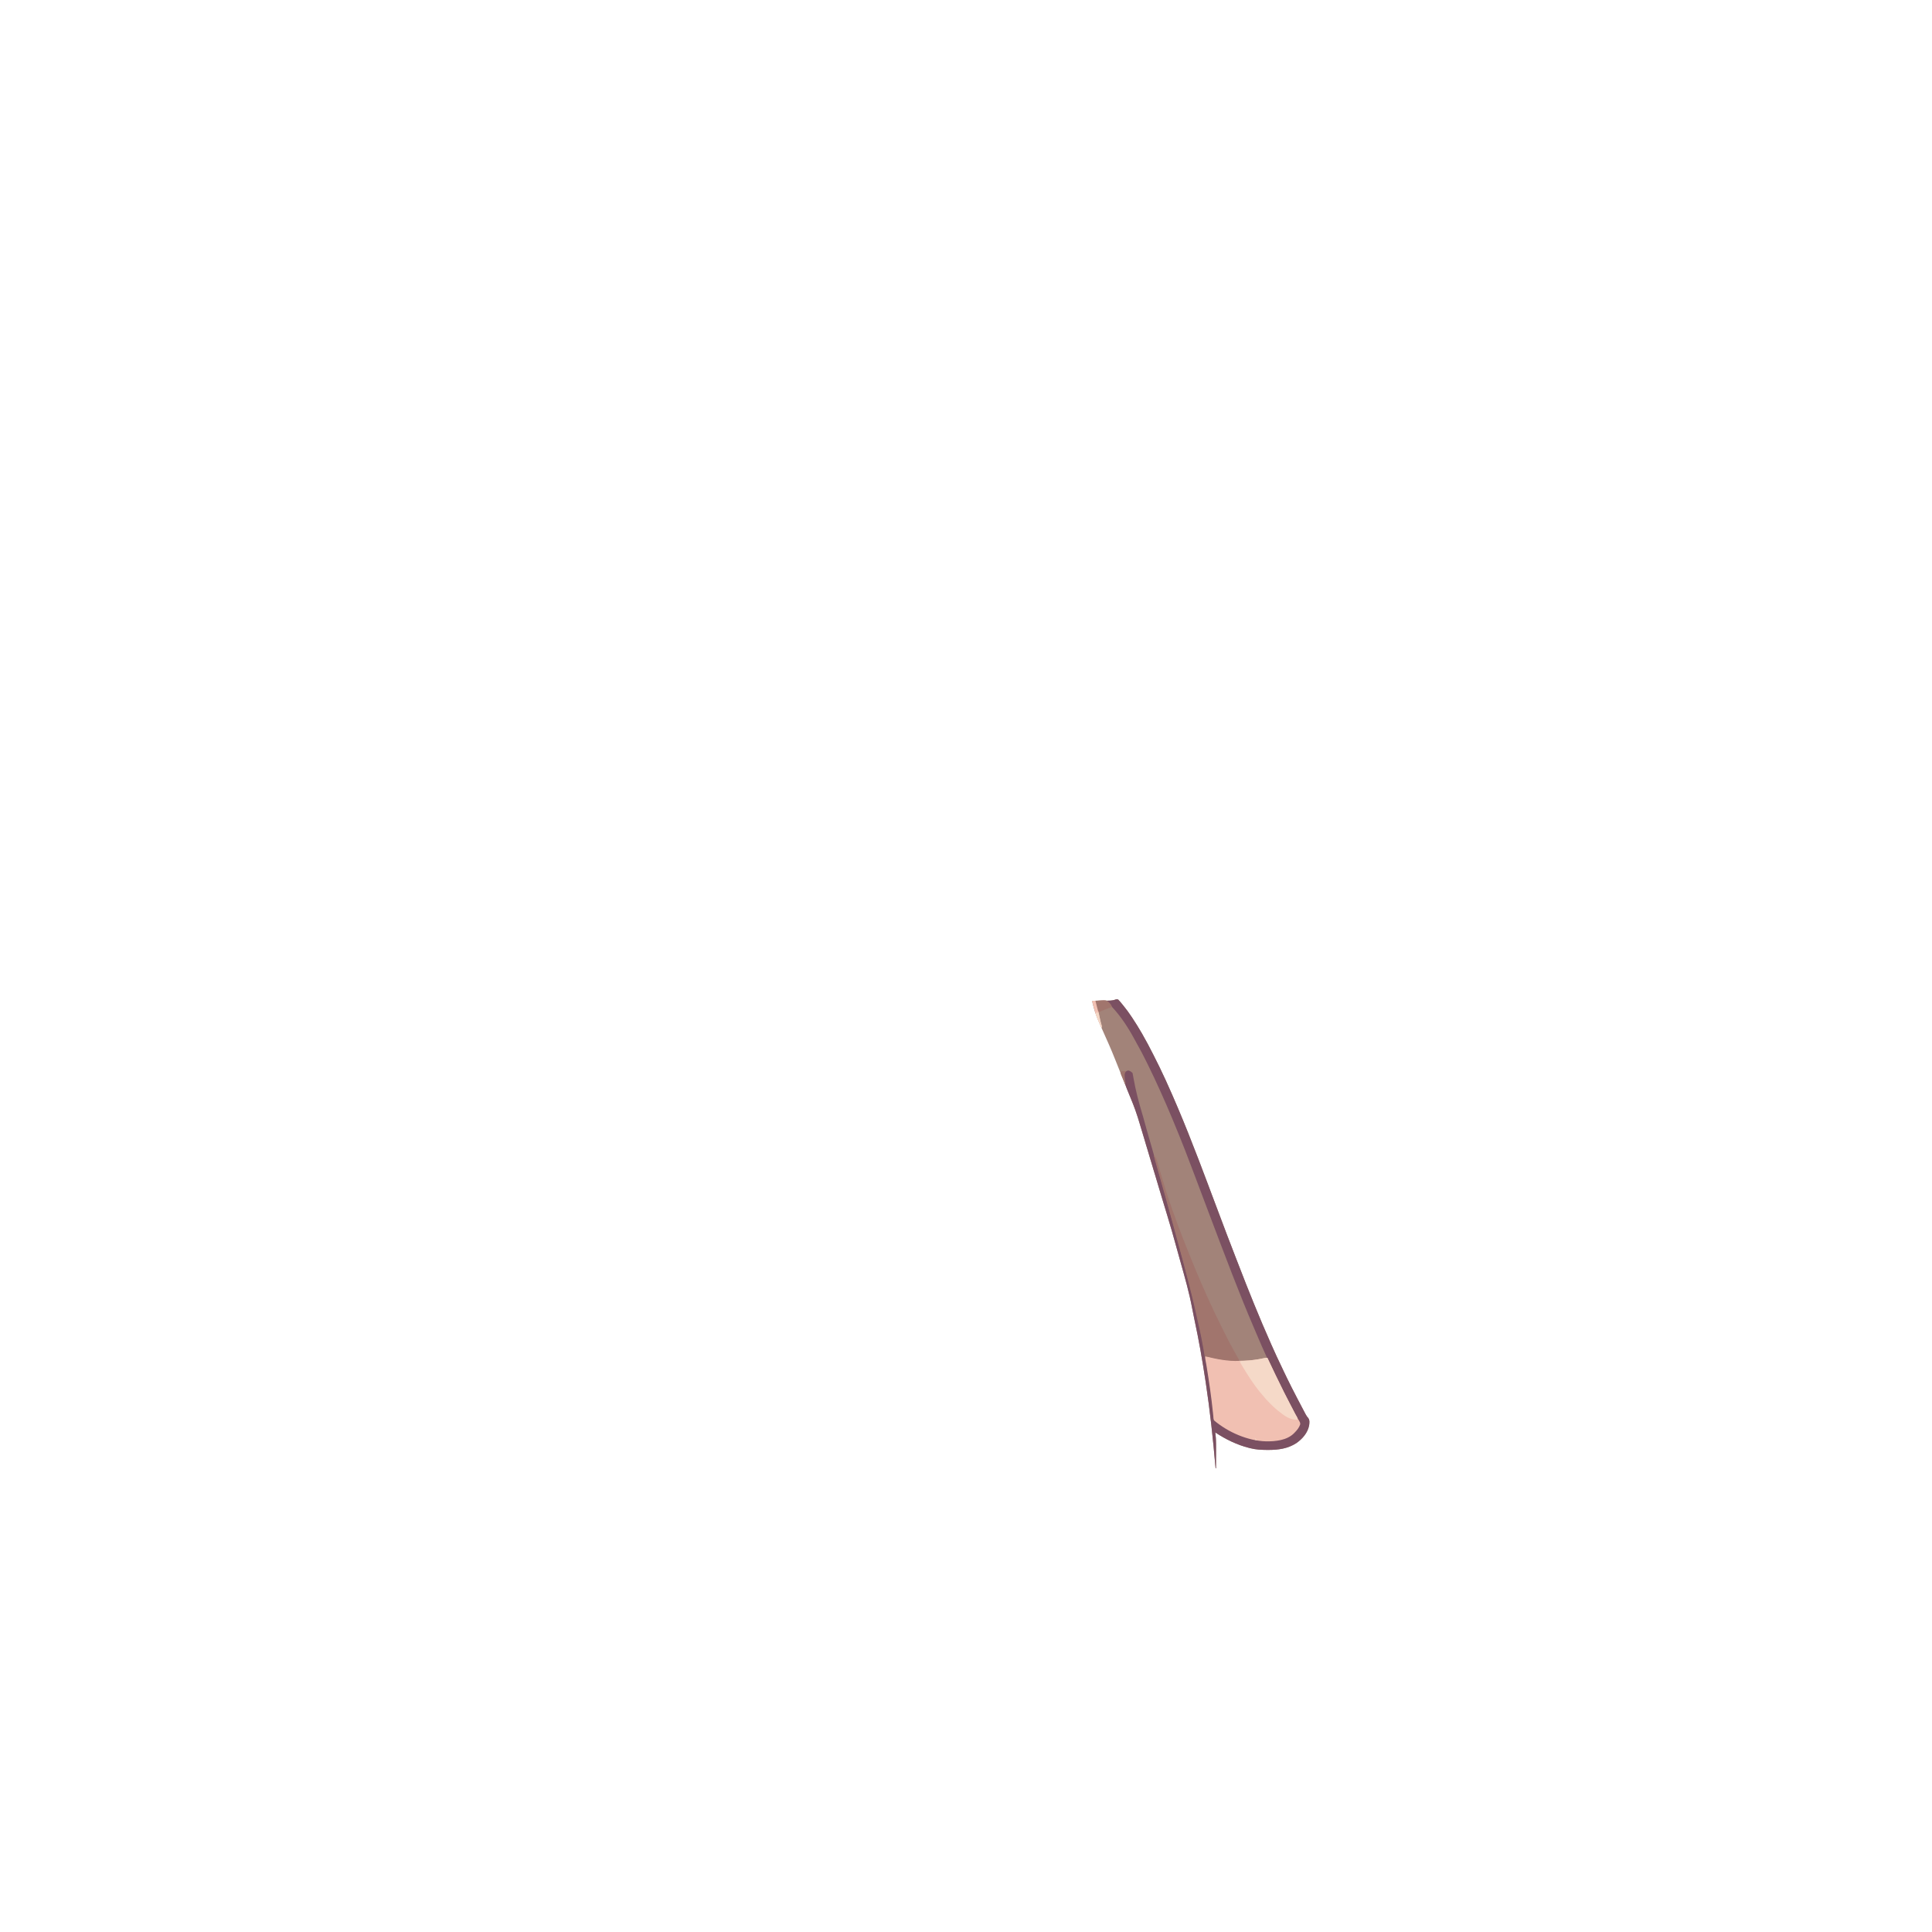
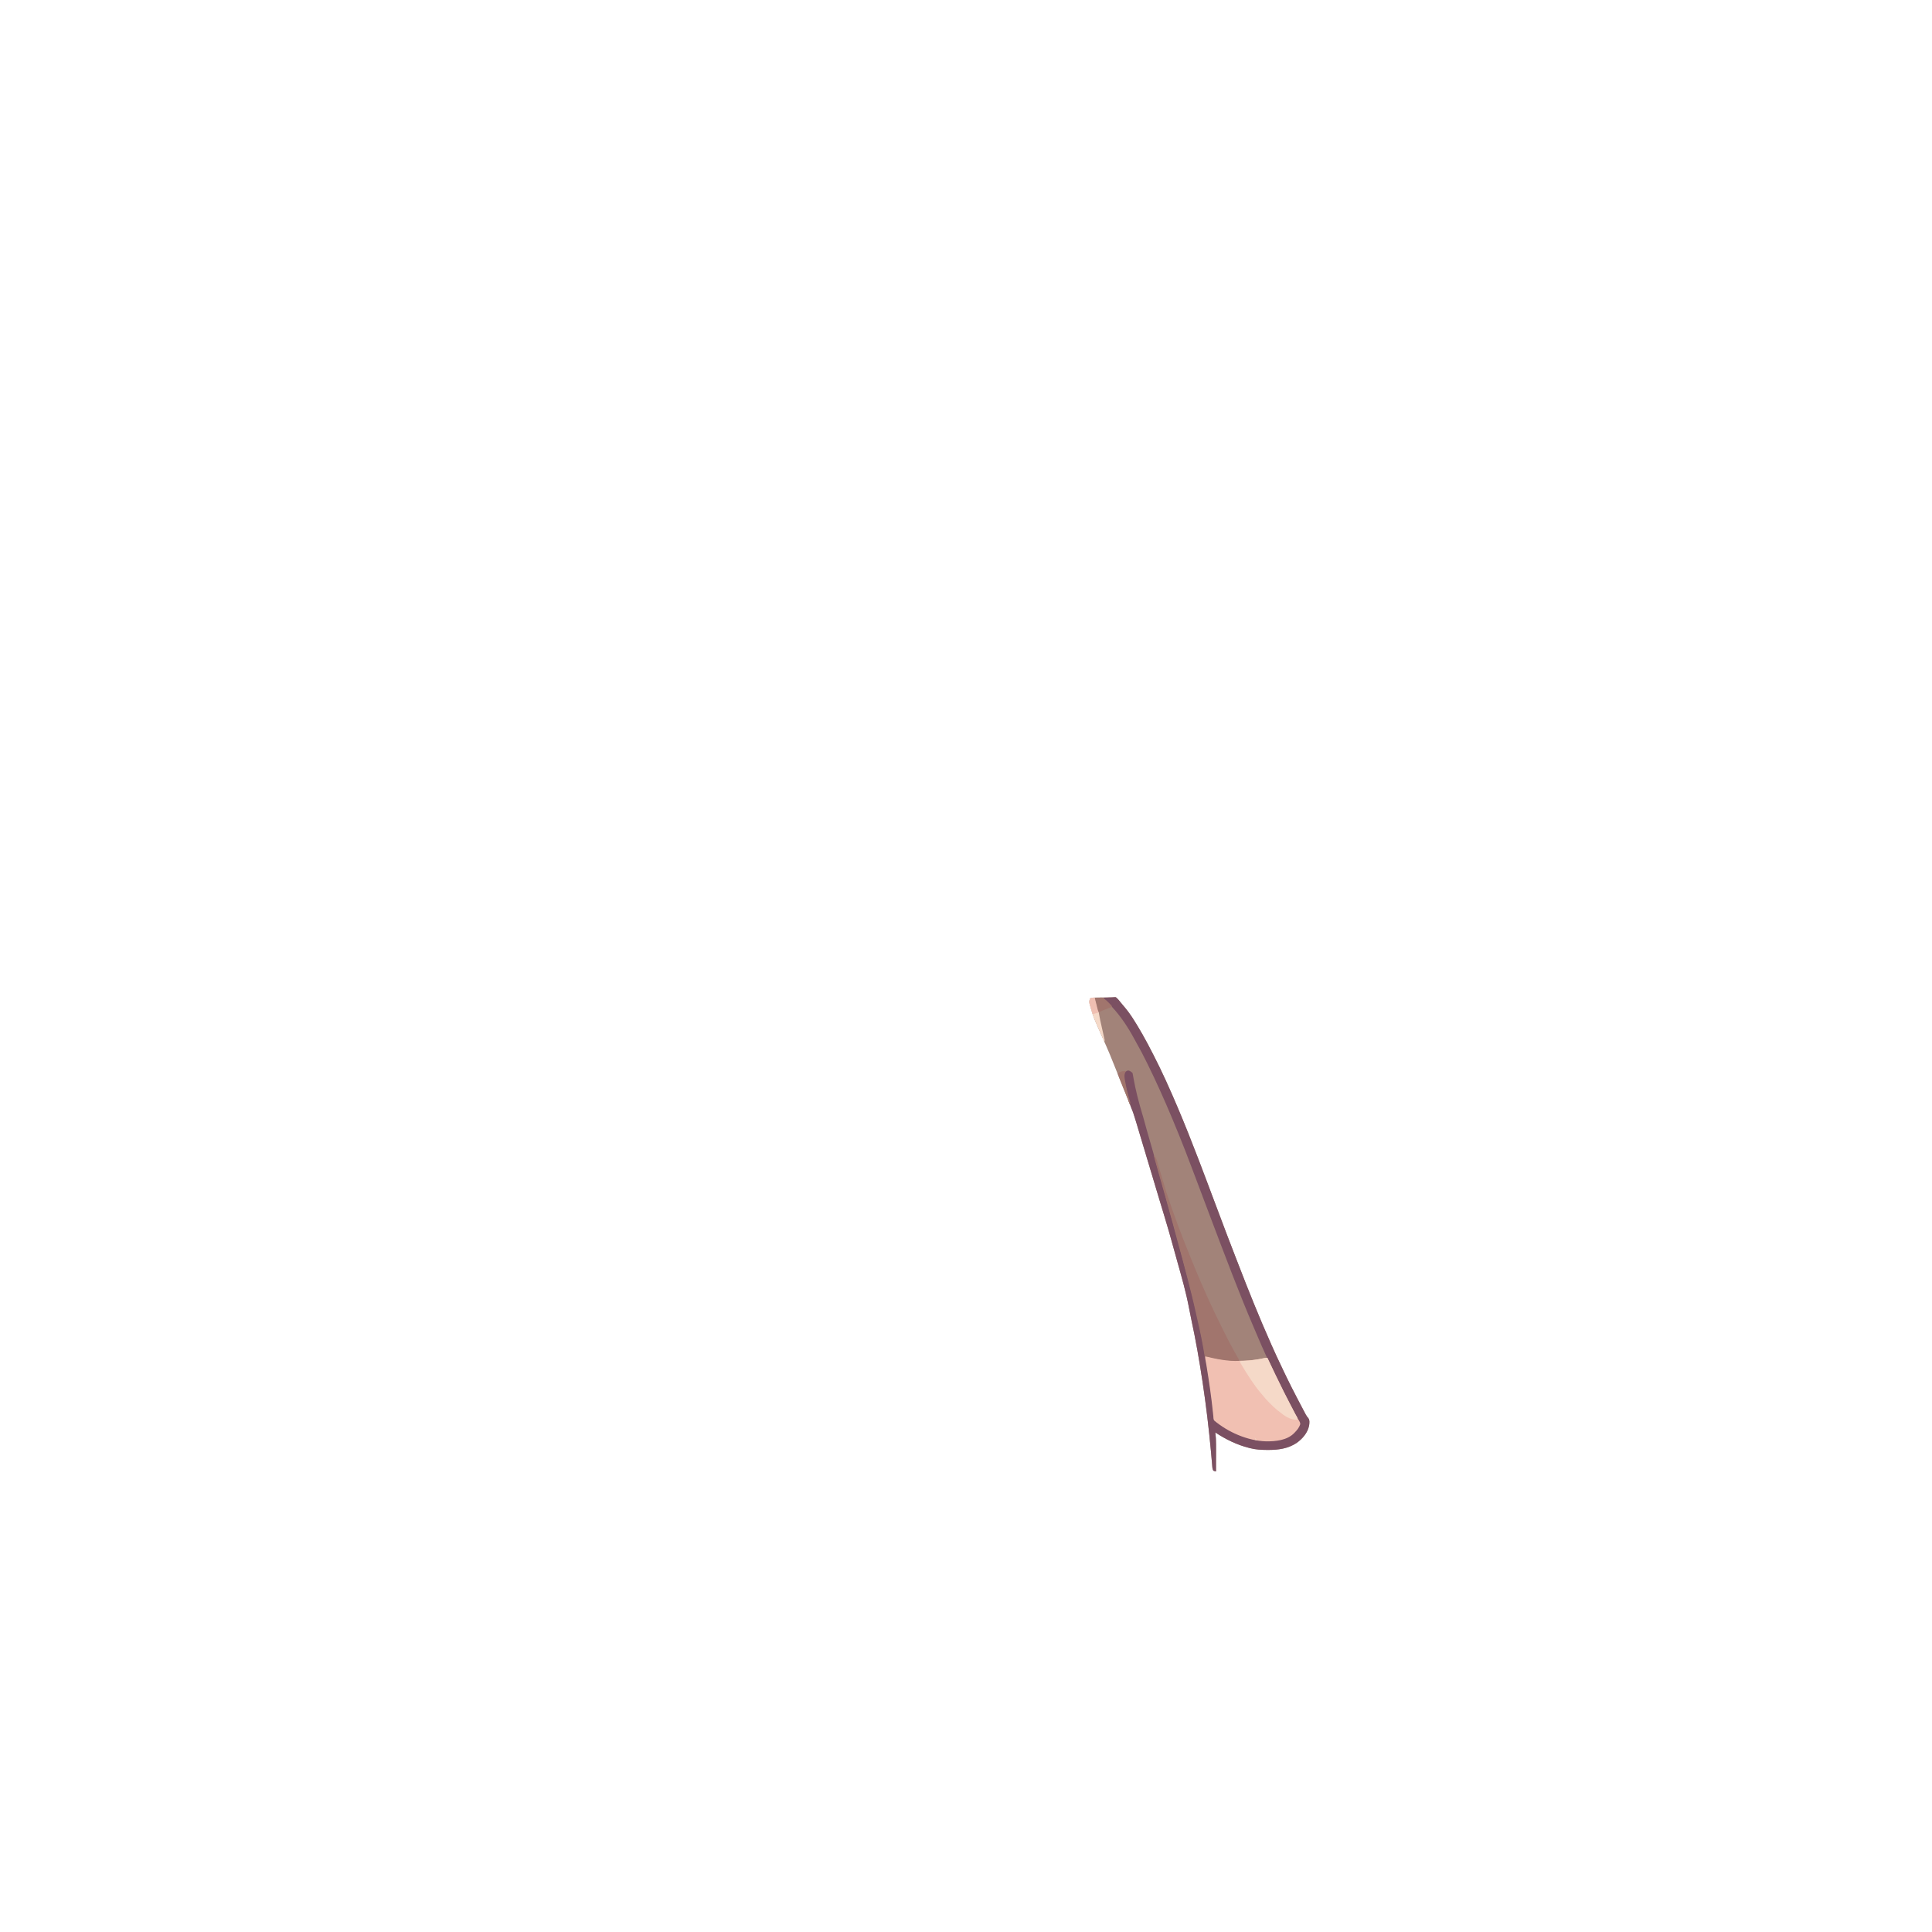
<svg xmlns="http://www.w3.org/2000/svg" version="1.1" viewBox="0 0 5000 5000" width="5000" height="5000">
-   <path d="M2894,2587c2,2,3.7,4,5.5,6.1c.2,.3,.2,.3,1.4,1.7c1.7,2,3.4,4.1,5.1,6.2c.4,.5,.8,1,1.3,1.6c7.7,9.4,14.8,19.1,21.5,29.3c.5,.7,1,1.4,1.4,2.1c8.7,13.1,17,26.4,24.8,40c.6,1,1.2,2,1.7,3c9.7,16.7,18.6,33.8,27.3,51c.4,.8,.8,1.5,1.2,2.3c10.7,21.1,21.2,42.2,30.9,63.7c1,2.2,1.9,4.3,2.9,6.4c39.7,87.1,74.1,176.5,108.2,267.2c2.1,5.5,3.8,10,5.4,14.5c45.6,121.2,45.6,121.2,65.2,171.7c2.2,5.7,4.4,11.4,6.6,17c26.7,69.3,54.4,138.3,84.6,206.2c.3,.8,.7,1.5,1,2.3c9.3,20.8,18.6,41.4,28.6,61.8c1.3,2.7,2.6,5.5,3.9,8.3c6,12.7,12.3,25.3,18.6,37.9c.4,.8,.8,1.6,1.2,2.5c5.7,11.5,11.6,22.8,17.6,34.2c1.5,2.7,2.9,5.5,4.4,8.3c4.6,8.9,9.3,17.9,14.1,26.8c.4,.7,.8,1.4,1.2,2.1c1.8,3.3,3.6,6.1,6.2,8.8c4.1,5.5,3,12.5,2.2,19c-3.7,19.2-17.4,34.9-33.1,45.8c-21.8,14.3-46.7,17.6-72.2,17.6c-1,0-2,0-3,0c-14.9-.1-29.1-.7-43.7-4.4c-1-.2-1.9-.5-2.9-.7c-31.3-7.8-61.3-22.4-88.1-40.3c.2,1,.3,2,.5,3c.5,4,.8,7.9,1.1,11.9c0,.7,0,1.5,.1,2.2c.4,7.9,.4,15.8,.4,23.7c0,1.5,0,3,0,4.5c0,4,0,7.9,0,11.9c0,4,0,8.1-.1,12.1c0,7.9,0,15.8,0,23.7c-.3,0-.7,0-1,0c0-.3,0-.3-.2-1.7c-6.4-73.9-14.3-147.5-25.4-220.8c-.1-.4-.1-.4-.4-2.6c-8.1-53.7-17.4-107.1-28.9-160.2c-2.1-10.1-4.2-20.2-6.1-30.4c-7.5-39.5-18.5-78.1-29.4-116.8c-3.2-11.6-6.5-23.3-9.7-34.9c-8.1-29.8-16.6-59.4-25.6-88.9c-4.3-13.8-8.4-27.6-12.5-41.3c-1.4-4.6-2.7-9.1-4.1-13.7c-1.8-5.9-3.5-11.7-5.3-17.6c-3-10.1-6-20.1-9-30.2c-1.5-4.9-3-9.8-4.5-14.8c-.6-2.1-1.2-4.1-1.8-6.2c-3.3-10.8-3.3-10.8-3.9-12.9c-.4-1.4-.9-2.9-1.3-4.3c-1.1-3.7-2.2-7.4-3.3-11c-2-6.9-4.1-13.7-6.1-20.5c-1.2-3.7-2.3-7.4-3.4-11.1c-.2-.8-.4-1.5-.6-2.3c-2.7-8.6-5.3-17.3-7.8-26c-1.4-4.5-2.7-9.1-4.1-13.6c-.6-2-1.2-4-1.8-6c-.3-1-.5-1.9-.8-2.9c-.2-.4-.2-.4-.8-2.4c-6.3-21.1-13.5-41.8-21.8-62.2c-.9-2.3-1.9-4.6-2.8-6.9c-2.4-5.9-4.8-11.8-7.1-17.7c-2.4-5.9-4.8-11.8-7.2-17.7c-2.8-6.9-5.6-13.9-8.4-20.8c-5.3-13-10.5-26.1-15.7-39.2c-5.5-13.7-11-27.3-17-40.7c-.7-1.7-1.5-3.3-2.2-5c-1.9-4.3-3.9-8.7-5.8-13c-3.4-7.7-6.8-15.3-10.2-23c-1.2-2.7-2.4-5.5-3.6-8.2c-6.6-14.7-12.6-29.1-16.8-44.7c-.3-1.3-.7-2.6-1-3.9c-2.6-9.4-2.6-9.4-2.6-13.9c.6,0,1.3,0,1.9,0c6.8-.1,13.5-.2,20.2-.3c2.5,0,5,0,7.5,0c3.6-.1,7.2-.1,10.8-.2c.6,0,.6,0,3.4,0c6.1-.1,11.3-.8,17.1-3c2.5-.6,3.7-.5,6.1,.5Z" fill="#A28379" />
-   <path d="M2894,2587c2,2,3.7,4,5.5,6.1c.2,.3,.2,.3,1.4,1.7c1.7,2,3.4,4.1,5.1,6.2c.4,.5,.8,1,1.3,1.6c7.7,9.4,14.8,19.1,21.5,29.3c.5,.7,1,1.4,1.4,2.1c8.7,13.1,17,26.4,24.8,40c.6,1,1.2,2,1.7,3c9.7,16.7,18.6,33.8,27.3,51c.4,.8,.8,1.5,1.2,2.3c10.7,21.1,21.2,42.2,30.9,63.7c1,2.2,1.9,4.3,2.9,6.4c39.7,87.1,74.1,176.5,108.2,267.2c2.1,5.5,3.8,10,5.4,14.5c45.6,121.2,45.6,121.2,65.2,171.7c2.2,5.7,4.4,11.4,6.6,17c26.7,69.3,54.4,138.3,84.6,206.2c.3,.8,.7,1.5,1,2.3c9.3,20.8,18.6,41.4,28.6,61.8c1.3,2.7,2.6,5.5,3.9,8.3c6,12.7,12.3,25.3,18.6,37.9c.4,.8,.8,1.6,1.2,2.5c5.7,11.5,11.6,22.8,17.6,34.2c1.5,2.7,2.9,5.5,4.4,8.3c4.6,8.9,9.3,17.9,14.1,26.8c.4,.7,.8,1.4,1.2,2.1c1.8,3.3,3.6,6.1,6.2,8.8c4.1,5.5,3,12.5,2.2,19c-3.7,19.2-17.4,34.9-33.1,45.8c-21.8,14.3-46.7,17.6-72.2,17.6c-1,0-2,0-3,0c-14.9-.1-29.1-.7-43.7-4.4c-1-.2-1.9-.5-2.9-.7c-31.3-7.8-61.3-22.4-88.1-40.3c.2,1,.3,2,.5,3c.5,4,.8,7.9,1.1,11.9c0,.7,0,1.5,.1,2.2c.4,7.9,.4,15.8,.4,23.7c0,1.5,0,3,0,4.5c0,4,0,7.9,0,11.9c0,4,0,8.1-.1,12.1c0,7.9,0,15.8,0,23.7c-.3,0-.7,0-1,0c0-.3,0-.3-.2-1.7c-6.4-73.9-14.3-147.5-25.4-220.8c-.1-.4-.1-.4-.4-2.6c-8.1-53.7-17.4-107.1-28.9-160.2c-2.1-10.1-4.2-20.2-6.1-30.4c-7.5-39.5-18.5-78.1-29.4-116.8c-3.2-11.6-6.5-23.3-9.7-34.9c-8.1-29.8-16.6-59.4-25.6-88.9c-4.3-13.8-8.4-27.6-12.5-41.3c-1.4-4.6-2.7-9.1-4.1-13.7c-1.8-5.9-3.5-11.7-5.3-17.6c-3-10.1-6-20.1-9-30.2c-1.5-4.9-3-9.8-4.5-14.8c-.6-2.1-1.2-4.1-1.8-6.2c-3.3-10.8-3.3-10.8-3.9-12.9c-.4-1.4-.9-2.9-1.3-4.3c-1.1-3.7-2.2-7.4-3.3-11c-2-6.9-4.1-13.7-6.1-20.5c-1.2-3.7-2.3-7.4-3.4-11.1c-.2-.8-.4-1.5-.6-2.3c-2.7-8.6-5.3-17.3-7.8-26c-1.4-4.5-2.7-9.1-4.1-13.6c-.6-2-1.2-4-1.8-6c-1.9-6.4-3.8-12.8-5.8-19.2c-.3-.9-.6-1.8-.9-2.8c-3.8-12.2-8.2-24.2-13-36.1c-.3-.6-.5-1.3-.8-1.9c-2.4-5.9-4.8-11.8-7.3-17.7c-11.7-28.4-11.7-28.4-13-41.5c-.1-.9-.2-1.7-.3-2.6c-.5-5.3-1.1-11,1.7-15.7c2.7-2.6,5-3.6,8.7-4.3c4.5,.9,7.6,3.3,10.9,6.6c.5,2.2,1,4.5,1.3,6.7c.3,1.5,.5,2.9,.8,4.4c.1,.8,.3,1.5,.4,2.3c5.5,31.5,13.7,62.4,22.8,93c.2,.7,.4,1.5,.7,2.2c.5,2,1.1,4,1.7,5.9c1.1,3.8,2.2,7.7,3.2,11.5c2,7.9,4.3,15.7,6.5,23.5c.4,1.4,.8,2.9,1.3,4.4c.9,3.2,1.8,6.3,2.7,9.5c2.5,8.6,4.9,17.2,7.4,25.8c.2,.9,.5,1.8,.8,2.7c24.1,84.5,47.8,169.1,71.1,255.1c8.4,31.2,16.4,61.1,24.2,91.1c.3,1.3,.6,2.5,.9,3.8c3.4,13,6.7,26,10,39.1c.2,1.1,.5,2.2,.8,3.4c2.4,9.5,4.7,19,6.8,28.6c.8,3.6,1.7,7.2,2.5,10.9c7.6,33.5,15.2,67.2,20.5,101.2c1,6.4,2.2,12.8,3.5,19.3c2.3,11.3,4.1,22.7,5.9,34.1c.2,1.1,.4,2.2,.5,3.3c2.7,17,5.1,33.9,7.5,51c0,.5,0,.5,.4,3.2c1.5,11.2,2.9,22.5,3.9,33.8c.1,.4,.1,.4,.3,2.7c.4,4.3,.8,8.6,1.1,12.8c.1,1.5,.3,3,.4,4.5c.1,1.3,.2,2.6,.3,3.9c1.3,5.3,5.1,8,9.5,11c.7,.5,1.4,.9,2.1,1.4c.7,.5,1.4,1,2.2,1.5c.8,.5,1.6,1,2.4,1.5c46.5,30.3,100.6,51.5,156.7,39.7c12.8-2.9,25.1-8.9,34.9-17.8c.6-.5,1.2-1.1,1.9-1.6c5.9-5.5,10.7-12.7,13.1-20.4c-.5-4-1.9-7-3.9-10.6c-.5-1.1-1.1-2.2-1.8-3.3c-.3-.6-.6-1.2-.9-1.8c-1.7-3.1-3.4-6.3-5.1-9.4c-.4-.7-.8-1.3-1.1-2c-3.7-6.8-7.3-13.8-10.9-20.7c-7.3-14.3-7.3-14.3-10.1-19.6c-15-28.3-29.3-56.9-42.6-86c-1.8-4-3.6-7.9-5.4-11.8c-11.1-23.8-21.5-47.8-31.7-71.9c-2.3-5.4-4.6-10.7-6.8-16c-18-41.9-35-84.3-51.5-126.8c-1.3-3.2-2.5-6.5-3.8-9.7c-20.6-53.3-41-106.8-61.1-160.3c-63.4-168.4-63.4-168.4-93.9-242.1c-10.1-24.4-20.2-47.2-30.4-70c-.2-.4-.2-.4-1.1-2.4c-9.8-22-20.2-43.8-30.8-65.4c-1.1-2.2-2.2-4.4-3.3-6.7c-8.3-16.9-16.9-33.6-26.3-49.9c-1.9-3.4-3.7-6.7-5.5-10.1c-16.2-29.9-35.5-59.8-59-84.5c-4.4-4.9-8.7-10-13-15c1,0,2.1-.1,3.1-.1c7.3-.3,14-.7,20.9-3.4c2.6-.7,3.5-.6,6,.5Z" fill="#7B5062" />
+   <path d="M2888,2581c5.3,4.2,9.4,9.8,13.6,15c2,2.5,4.1,5,6.2,7.4c18.5,21.2,33.2,46.3,47.2,70.6c.6,1,1.1,1.9,1.7,2.9c9.6,16.8,18.6,33.9,27.3,51.1c.4,.8,.8,1.5,1.2,2.3c10.7,21.1,21.2,42.2,30.9,63.7c1,2.2,1.9,4.3,2.9,6.4c39.7,87.1,74.1,176.5,108.2,267.2c2.1,5.5,3.8,10,5.4,14.5c45.6,121.2,45.6,121.2,65.2,171.7c2.2,5.7,4.4,11.4,6.6,17c26.7,69.3,54.4,138.3,84.6,206.2c.3,.8,.7,1.5,1,2.3c9.3,20.8,18.6,41.4,28.6,61.8c1.3,2.7,2.6,5.5,3.9,8.3c6,12.7,12.3,25.3,18.6,37.9c.4,.8,.8,1.6,1.2,2.5c5.7,11.5,11.6,22.8,17.6,34.2c1.5,2.7,2.9,5.5,4.4,8.3c4.6,8.9,9.3,17.9,14.1,26.8c.4,.7,.8,1.4,1.2,2.1c1.8,3.3,3.6,6.1,6.2,8.8c4.1,5.5,3,12.5,2.2,19c-3.7,19.2-17.4,34.9-33.1,45.8c-21.8,14.3-46.7,17.6-72.2,17.6c-1,0-2,0-3,0c-14.9-.1-29.1-.7-43.7-4.4c-1-.2-1.9-.5-2.9-.7c-31.3-7.8-61.3-22.4-88.1-40.3c.2,1,.3,2,.5,3c.5,3.9,.8,7.8,1.1,11.8c0,.7,0,1.4,.1,2.2c.4,8.5,.4,17,.4,25.5c0,1.7,0,3.4,0,5.1c0,4.4,0,8.8,0,13.3c0,4.5,0,9-.1,13.6c0,8.8,0,17.7,0,26.5c-3.4-.6-3.4-.6-7-2c-2.8-5-2.7-11.4-3.1-17c-.2-2.3-.4-4.6-.6-6.9c-.2-1.3-.3-2.5-.4-3.8c-.6-6.8-1.2-13.7-1.8-20.5c-.1-.7-.2-1.4-.2-2.2c-5.5-59.6-12.6-118.9-21.5-178.1c-.2-.8-.3-1.7-.4-2.6c-8.1-53.7-17.4-107.1-28.9-160.2c-2.1-10.1-4.2-20.2-6.1-30.4c-7.5-39.5-18.5-78.1-29.4-116.8c-3.2-11.6-6.5-23.3-9.7-34.9c-8.1-29.8-16.6-59.4-25.6-88.9c-4.3-13.8-8.4-27.6-12.5-41.3c-1.4-4.6-2.7-9.1-4.1-13.7c-1.8-5.9-3.5-11.7-5.3-17.6c-3-10.1-6-20.1-9-30.2c-1.5-4.9-3-9.8-4.5-14.8c-.6-2.1-1.2-4.1-1.8-6.2c-3.3-10.8-3.3-10.8-3.9-12.9c-.4-1.4-.9-2.9-1.3-4.3c-1.1-3.7-2.2-7.4-3.3-11c-2-6.9-4.1-13.7-6.1-20.5c-1.1-3.7-2.3-7.4-3.4-11.1c-.2-.7-.4-1.5-.6-2.2c-2.7-8.8-5.3-17.5-7.9-26.3c-1.4-4.6-2.7-9.1-4.1-13.7c-.6-2.1-1.2-4.1-1.8-6.2c-.9-2.8-1.7-5.6-2.6-8.5c-.2-.7-.4-1.5-.7-2.3c-.8-2.7-1.6-5.3-2.4-7.9c-.2-.6-.2-.6-1.2-3.8c-4.1-12.9-9.1-25.4-14.2-38c-.9-2.2-1.9-4.5-2.8-6.8c-2.4-6-4.8-11.9-7.2-17.9c-2.4-5.9-4.8-11.9-7.2-17.8c-2.8-7-5.6-14-8.4-20.9c-4.3-10.5-8.5-21-12.6-31.4c-.4-.9-.8-1.8-1.1-2.8c-.4-.8-.7-1.7-1.1-2.6c-5.8-14.6-11.6-29-18-43.3c-.7-1.7-1.5-3.3-2.2-5c-1.9-4.3-3.9-8.7-5.8-13c-3.4-7.7-6.8-15.3-10.2-23c-1.2-2.7-2.4-5.5-3.6-8.2c-6.1-13.7-12.1-27.3-16.1-41.7c-.3-1-.6-2-.8-3c-.6-2-1.1-3.9-1.7-5.9c-.5-2-1.1-4-1.7-5.9c-.3-1-.5-2-.8-3c-.3-.9-.5-1.7-.8-2.6c-1-4.5,.1-8.1,1.5-12.4c5.6-2.8,11.9-2.3,18.1-2.4c1.1,0,2.3,0,3.5,0c3.7-.1,7.4-.1,11.1-.2c3.7,0,7.4-.1,11.1-.1c2.3,0,4.6-.1,6.9-.1c.6,0,.6,0,3.2,0c.4,0,.4,0,2.8-.1c9.1-.5,9.1-.5,10.3-.1Z" fill="#A28379" />
+   <path d="M2888,2581c5.3,4.2,9.4,9.8,13.6,15c2,2.5,4.1,5,6.2,7.4c18.5,21.2,33.2,46.3,47.2,70.6c.6,1,1.1,1.9,1.7,2.9c9.6,16.8,18.6,33.9,27.3,51.1c.4,.8,.8,1.5,1.2,2.3c10.7,21.1,21.2,42.2,30.9,63.7c1,2.2,1.9,4.3,2.9,6.4c39.7,87.1,74.1,176.5,108.2,267.2c2.1,5.5,3.8,10,5.4,14.5c45.6,121.2,45.6,121.2,65.2,171.7c2.2,5.7,4.4,11.4,6.6,17c26.7,69.3,54.4,138.3,84.6,206.2c.3,.8,.7,1.5,1,2.3c9.3,20.8,18.6,41.4,28.6,61.8c1.3,2.7,2.6,5.5,3.9,8.3c6,12.7,12.3,25.3,18.6,37.9c.4,.8,.8,1.6,1.2,2.5c5.7,11.5,11.6,22.8,17.6,34.2c1.5,2.7,2.9,5.5,4.4,8.3c4.6,8.9,9.3,17.9,14.1,26.8c.4,.7,.8,1.4,1.2,2.1c1.8,3.3,3.6,6.1,6.2,8.8c4.1,5.5,3,12.5,2.2,19c-3.7,19.2-17.4,34.9-33.1,45.8c-21.8,14.3-46.7,17.6-72.2,17.6c-1,0-2,0-3,0c-14.9-.1-29.1-.7-43.7-4.4c-1-.2-1.9-.5-2.9-.7c-31.3-7.8-61.3-22.4-88.1-40.3c.2,1,.3,2,.5,3c.5,3.9,.8,7.8,1.1,11.8c0,.7,0,1.4,.1,2.2c.4,8.5,.4,17,.4,25.5c0,1.7,0,3.4,0,5.1c0,4.4,0,8.8,0,13.3c0,4.5,0,9-.1,13.6c0,8.8,0,17.7,0,26.5c-3.4-.6-3.4-.6-7-2c-2.8-5-2.7-11.4-3.1-17c-.2-2.3-.4-4.6-.6-6.9c-.2-1.3-.3-2.5-.4-3.8c-.6-6.8-1.2-13.7-1.8-20.5c-.1-.7-.2-1.4-.2-2.2c-5.5-59.6-12.6-118.9-21.5-178.1c-.2-.8-.3-1.7-.4-2.6c-8.1-53.7-17.4-107.1-28.9-160.2c-2.1-10.1-4.2-20.2-6.1-30.4c-7.5-39.5-18.5-78.1-29.4-116.8c-3.2-11.6-6.5-23.3-9.7-34.9c-8.1-29.8-16.6-59.4-25.6-88.9c-4.3-13.8-8.4-27.6-12.5-41.3c-1.4-4.6-2.7-9.1-4.1-13.7c-1.8-5.9-3.5-11.7-5.3-17.6c-3-10.1-6-20.1-9-30.2c-1.5-4.9-3-9.8-4.5-14.8c-.6-2.1-1.2-4.1-1.8-6.2c-3.3-10.8-3.3-10.8-3.9-12.9c-.4-1.4-.9-2.9-1.3-4.3c-1.1-3.7-2.2-7.4-3.3-11c-2-6.9-4.1-13.7-6.1-20.5c-1.1-3.7-2.3-7.4-3.4-11.1c-.2-.7-.4-1.5-.6-2.2c-2.7-8.8-5.3-17.5-7.9-26.3c-1.4-4.6-2.7-9.1-4.1-13.7c-.6-2.1-1.2-4.1-1.8-6.2c-2.9-9.6-5.8-19.1-8.9-28.6c-.3-.7-.5-1.4-.7-2.2c-1.5-4.5-3.3-8.8-5.2-13.2c-3.4-8.4-5.3-17.1-7.3-26c-.8-3.5-1.6-6.9-2.5-10.4c-11.7-48.2-11.7-48.2-6.7-56.6c2.7-2.6,4.9-3.6,8.7-4.3c4.5,.9,7.6,3.3,10.9,6.6c.5,2.2,1,4.5,1.3,6.7c.3,1.5,.5,2.9,.8,4.4c.1,.8,.3,1.5,.4,2.3c5.5,31.5,13.7,62.4,22.8,93c.2,.7,.4,1.5,.7,2.2c.5,2,1.1,4,1.7,5.9c1.1,3.8,2.2,7.7,3.2,11.5c2,7.9,4.3,15.7,6.5,23.5c.4,1.4,.8,2.9,1.3,4.4c.9,3.2,1.8,6.3,2.7,9.5c2.5,8.6,4.9,17.2,7.4,25.8c.2,.9,.5,1.8,.8,2.7c24.1,84.5,47.8,169.1,71.1,255.1c8.4,31.2,16.4,61.1,24.2,91.1c.3,1.3,.6,2.5,.9,3.8c3.4,13,6.7,26,10,39.1c.2,1.1,.5,2.2,.8,3.4c2.4,9.5,4.7,19,6.8,28.6c.8,3.6,1.7,7.2,2.5,10.9c7.6,33.5,15.2,67.2,20.5,101.2c1,6.4,2.2,12.8,3.5,19.3c2.3,11.3,4.1,22.7,5.9,34.1c.2,1.1,.4,2.2,.5,3.3c2.7,17,5.1,33.9,7.5,51c0,.5,0,.5,.4,3.2c1.5,11.2,2.9,22.5,3.9,33.8c.1,.4,.1,.4,.3,2.7c.4,4.3,.8,8.6,1.1,12.8c.1,1.5,.3,3,.4,4.5c.1,1.3,.2,2.6,.3,3.9c1.3,5.3,5.1,8,9.5,11c.7,.5,1.4,.9,2.1,1.4c.7,.5,1.4,1,2.2,1.5c.8,.5,1.6,1,2.4,1.5c46.5,30.3,100.6,51.5,156.7,39.7c12.8-2.9,25.1-8.9,34.9-17.8c.6-.5,1.2-1.1,1.9-1.6c5.9-5.5,10.7-12.7,13.1-20.4c-.5-4-1.9-7-3.9-10.6c-.5-1.1-1.1-2.2-1.8-3.3c-.3-.6-.6-1.2-.9-1.8c-1.7-3.1-3.4-6.3-5.1-9.4c-.4-.7-.8-1.3-1.1-2c-3.7-6.8-7.3-13.8-10.9-20.7c-7.3-14.3-7.3-14.3-10.1-19.6c-15-28.3-29.3-56.9-42.6-86c-1.8-4-3.6-7.9-5.4-11.8c-11.1-23.8-21.5-47.8-31.7-71.9c-2.3-5.4-4.6-10.7-6.8-16c-18-41.9-35-84.3-51.5-126.8c-1.3-3.2-2.5-6.5-3.8-9.7c-20.6-53.3-41-106.8-61.1-160.3c-63.4-168.4-63.4-168.4-93.9-242.1c-10.1-24.4-20.2-47.2-30.4-70c-.2-.4-.2-.4-1.1-2.4c-9.8-22-20.2-43.8-30.8-65.4c-1.1-2.2-2.2-4.4-3.3-6.7c-8.3-16.9-16.9-33.6-26.3-49.9c-1.9-3.4-3.7-6.7-5.5-10.1c-16.2-30-35.5-59.7-59-84.5c-1.2-1.3-2.3-2.7-3.5-4.1c-4.2-4.9-8.9-9.4-13.5-13.9c-1.7-1.7-3.3-3.3-5-5c.7,0,1.5-.1,2.2-.1c3.4-.1,6.8-.2,10.1-.3c.6-.1,.6-.1,3.5-.2c1.2,0,2.3,0,3.4-.1c1.1,0,2.1-.1,3.2-.1c9.2-.7,9.2-.7,10.6-.2Z" fill="#7B5062" />
  <path d="M3119,3510c5.7,.6,11.2,1.7,16.8,3c45.6,10.8,91.8,11.8,137.5,1.5c2.7-.5,2.7-.5,6.7-.5c.4,.9,.9,1.9,1.3,2.8c13.2,28.1,26.6,56.1,40.5,83.8c.2,.5,.2,.5,1.3,2.7c5.8,11.6,11.7,23.2,17.8,34.7c1.5,2.7,2.9,5.4,4.3,8.2c.5,.9,.9,1.7,1.4,2.6c.9,1.9,1.9,3.7,2.8,5.5c2.5,4.9,5.1,9.7,7.8,14.4c.6,.9,1.1,1.8,1.6,2.7c1,1.7,2,3.4,3,5.1c3.2,5.7,3.2,5.7,3.1,9.8c-3,8.8-8.5,15.2-14.9,21.7c-.6,.6-1.2,1.3-1.8,1.9c-18.2,17.7-47.2,20.5-71.2,20.3c-47.7-1.2-98.9-23.6-135-54.2c-1.7-3.3-1.6-7-1.9-10.7c-.2-1.9-.4-3.7-.6-5.6c-.1-1-.2-2-.3-3c-4.1-40.4-10-80.5-16.5-120.5c-.1-.9-.3-1.7-.4-2.6c-.9-5.4-1.9-10.7-2.9-16.1c-.4-2.5-.5-4.9-.4-7.5Z" fill="#F1C0B2" />
  <path d="M2986,2990c7.2,5.7,9.1,17.1,11.6,25.5c.3,1.1,.6,2.2,1,3.3c.6,2.3,1.3,4.6,2,6.9c1.1,3.6,2.2,7.2,3.3,10.8c2.9,9.7,5.8,19.5,8.7,29.2c5.8,20.1,12.6,39.9,19.5,59.7c.9,2.6,1.8,5.1,2.7,7.7c10.1,28.9,21,57.5,32.2,85.9c.4,1,.8,2.1,1.3,3.2c17.6,44.7,36,89,55.7,132.8c.4,.8,.7,1.6,1.1,2.4c12,26.8,24.7,53.3,37.9,79.6c2,3.9,3.9,7.9,5.9,11.8c8.5,17.3,17.4,34.4,27,51.3c.9,1.7,1.9,3.5,2.9,5.2c1.3,2.3,2.6,4.5,3.8,6.8c.6,1,1.2,2,1.8,3c.5,.9,1,1.8,1.5,2.7c1.1,2.2,1.1,2.2,1.1,4.2c-30.1,1.1-58.9-4.6-88-12c-.3,.7-.7,1.3-1,2c-.2-1.1-.3-2.2-.5-3.3c-2-13.5-4.6-26.8-7.2-40.2c-.2-1.1-.4-2.2-.6-3.4c-3.4-17.2-7.1-34.4-11.2-51.5c-1.2-5.3-2.4-10.7-3.6-16c-3.2-14.6-6.6-29.2-10.2-43.7c-.3-1.2-.6-2.4-.9-3.7c-14.1-57.1-29.5-113.8-45.1-170.5c-.7-2.7-1.4-5.3-2.1-8c-13.2-48-26.6-96-40.3-143.8c-1.1-4-2.2-7.9-3.3-11.9c-.8-2.7-1.6-5.4-2.4-8.2c-.5-1.6-.9-3.3-1.4-4.9c-.2-.7-.4-1.5-.6-2.2c-1-3.6-1.9-7.1-2.6-10.7Z" fill="#A1756D" />
  <path d="M3280,3514c.2,.5,.2,.5,1.3,2.8c13.2,28.1,26.6,56.1,40.5,83.8c.2,.5,.2,.5,1.3,2.7c5.8,11.6,11.7,23.1,17.8,34.6c1.5,2.9,3.1,5.8,4.6,8.7c.5,1,.9,1.9,1.4,2.9c1,1.9,2,3.8,3,5.6c.2,.5,.2,.5,1.4,2.9c.5,.8,.9,1.7,1.4,2.6c1.2,2.1,2.4,4.2,3.7,6.3c1.6,3.1,1.6,3.1,1.6,7.1c-19.3,1.5-34.7-10.4-49-22c-.8-.6-1.6-1.3-2.5-1.9c-6.9-5.6-13.3-11.6-19.6-18c-.9-.9-1.9-1.8-2.8-2.8c-6.1-6.1-11.7-12.5-17.1-19.3c-1.6-1.8-3.1-3.7-4.7-5.5c-17.5-21-32.2-44.2-46.3-67.5c-.4-.7-.8-1.4-1.2-2c-5.8-9.6-5.8-9.6-5.8-12c3.1-1,5.7-1.1,8.9-1.2c18.6-.6,37.3-3.2,55.4-7.3c2.7-.5,2.7-.5,6.7-.5Z" fill="#F5D9C8" />
-   <path d="M2835,2590c26.8-2.3,26.8-2.3,33.8,2.8c4.1,3.8,7.4,7.9,9.2,13.2c-.8,.3-1.6,.5-2.4,.8c-1.1,.4-2.2,.8-3.3,1.2c-.7,.2-1.3,.4-1.9,.6c-3.9,1.4-7.8,3-11.7,4.6c-.9,.4-1.8,.7-2.7,1.1c-1.8,.8-3.6,1.5-5.3,2.3c-.4,.2-.4,.2-2.5,1c-.8,.3-1.5,.6-2.2,1c-.7,.1-1.3,.3-2,.4c-3.6-2.4-3.6-3.3-4.6-7.3c-.3-1.1-.5-2.2-.8-3.3c-.3-1.1-.5-2.2-.8-3.3c-.3-1.1-.5-2.3-.8-3.4c-2-8.2-2-8.2-2-11.7Z" fill="#A1756D" />
-   <path d="M2827,2590c2.6,0,5.3,0,8,0c.2,.8,.4,1.6,.6,2.5c.8,3,1.6,6,2.3,9c.4,1.3,.7,2.6,1,3.9c.5,1.9,1,3.7,1.5,5.6c.3,1.1,.5,2.2,.8,3.4c.8,2.6,.8,2.6,1.8,3.6c.5,2.3,.9,4.7,1.3,7c1.1,6.1,2.3,12.1,3.8,18.1c.1,.7,.3,1.4,.5,2.1c.7,3.1,1.5,6.1,2.6,9.1c.8,2.7,.8,2.7-.2,5.7c-8.2-17.1-15.7-33.9-20.3-52.4c-1-3.7-2.1-7.4-3.1-11.2c-.6-2.4-.6-2.4-.6-6.4Z" fill="#F1C0B2" />
-   <path d="M2915,2772c-.3,.3-.3,.3-2,2c-2.5,3.7-2.5,6.4-2.4,10.7c0,.7,0,1.4,.1,2.1c.1,4.9,.7,9.5,2,14.2c.3,2.3-.1,3.8-.7,6c-1.7-4.2-3.5-8.4-5.2-12.6c-.6-1.4-1.2-2.9-1.7-4.3c-.9-2-1.7-4.1-2.6-6.1c-.1-.4-.1-.4-.8-2c-1.3-3.3-2.1-5.6-.7-9c4.7-1.2,9.2-1.1,14-1Z" fill="#9F746D" />
-   <path d="M2843,2621c.2,.9,.4,1.8,.6,2.7c.8,3.2,1.5,6.5,2.3,9.8c.3,1.4,.6,2.8,1,4.2c.4,2.1,.9,4.1,1.4,6.2c.3,1.2,.5,2.4,.8,3.7c.9,3.4,.9,3.4,2.1,6.7c.8,2.7,.8,2.7-.2,5.7c-2-4.3-3.9-8.6-5.9-12.9c-.6-1.4-1.3-2.9-2-4.3c-.9-2.1-1.9-4.2-2.8-6.3c-.3-.7-.6-1.3-.9-2c-1.9-4.1-3.3-8.1-4.4-12.5c3.1-1.9,4.5-2,8-1Z" fill="#F4D7C6" />
+   <path d="M2833,2582c.3,1.1,.5,2.1,.8,3.2c1,3.9,2,7.8,3,11.7c.4,1.7,.9,3.4,1.3,5.1c.6,2.4,1.2,4.8,1.8,7.2c.2,.8,.4,1.6,.6,2.4c1.4,5.3,1.4,5.3,2.5,6.4c.5,2.2,.9,4.4,1.3,6.6c1.9,10.8,4.3,21.4,6.7,32c.4,2,.9,4,1.3,6c.2,.9,.5,1.9,.7,2.9c.6,2.8,1.2,5.6,1.9,8.4c.7,3.2,1.4,6.3,2.1,9.5c.3,1.3,.6,2.5,.9,3.8c.2,1.1,.5,2.1,.7,3.2c.4,2.6,.4,2.6-.6,5.6c-2.5-5.7-5.1-11.5-7.6-17.2c-.9-2-1.7-3.9-2.6-5.8c-2.9-6.7-5.9-13.3-8.8-20c-.2-.5-.2-.5-1.3-2.9c-8.6-19.7-8.6-19.7-11.5-30c-.3-.9-.6-1.9-.9-2.9c-.5-1.8-1-3.7-1.6-5.6c-.6-2.4-1.3-4.8-2.1-7.1c-.3-1.4-.7-2.7-1.1-4c-.3-1.1-.6-2.2-1-3.3c-.8-4.7,0-8.7,1.5-13.2c4.1-1.8,7.5-2.1,12-2Z" fill="#F5D9C8" />
+   <path d="M2833,2582c3.6-.1,7.2-.1,10.8-.1c.5,0,.5,0,3.1-.1c1,0,2,0,3,0c.9,0,1.8,0,2.7,0c2.4,.2,2.4,.2,5.4,2.2c0,.7,0,1.3,0,2c.6,.3,1.2,.5,1.8,.8c2.3,1.3,3.9,2.7,5.8,4.6c.7,.6,1.4,1.3,2,2c.7,.6,1.4,1.3,2.1,2c.3,.4,.3,.4,2.1,2.1c.6,.7,1.3,1.3,2,2c.6,.6,1.2,1.2,1.8,1.8c1.4,1.7,1.4,1.7,2.4,4.7c-.8,.3-1.6,.5-2.4,.8c-1.1,.4-2.2,.8-3.3,1.2c-.7,.2-1.3,.4-1.9,.6c-3.9,1.4-7.8,3-11.7,4.6c-.9,.4-1.8,.7-2.7,1.1c-1.8,.8-3.6,1.5-5.3,2.3c-.9,.3-1.7,.7-2.5,1c-.8,.3-1.5,.6-2.2,1c-.7,.1-1.3,.3-2,.4c-3.8-2.5-4.1-4.9-5-9.1c-.2-.7-.4-1.4-.6-2.1c-.3-1.5-.7-3-1-4.5c-.6-2.2-1.1-4.5-1.7-6.8c-.4-1.4-.7-2.8-1.1-4.3c-.1-.7-.3-1.3-.5-2c-.6-2.8-1.1-5.3-1.1-8.2Z" fill="#A1756D" />
+   <path d="M2910.8,2771.9c.7,0,1.5,.1,2.4,.1c.6,0,1.2,0,1.8,0c-.6,.7-1.3,1.4-2,2.1c-4.9,7.1-2.3,17.8-.9,25.8c2.7,15.1,6.2,29.9,10.4,44.7c.4,1.1,.7,2.3,1.1,3.5c.3,1.1,.6,2.1,.9,3.2c.5,2.8,.3,4.1-.5,6.7c-4-10.1-8.1-20.2-12.1-30.4c-1.9-4.7-3.8-9.4-5.7-14c-1.8-4.6-3.6-9.1-5.4-13.6c-.7-1.8-1.4-3.5-2.1-5.2c-.9-2.5-1.9-4.9-2.9-7.3c-.2-.7-.5-1.4-.8-2.2c-1.2-2.9-2-5.1-2-8.3c1.4-.6,2.8-1.3,4.3-1.9c.7-.4,1.5-.8,2.3-1.1c3.9-1.6,7-2.1,11.2-2.1Z" fill="#A0746C" />
+   <path d="M2833,2582c1.3,4.9,2.5,9.8,3.8,14.7c.4,1.7,.8,3.4,1.3,5c.6,2.4,1.2,4.9,1.8,7.3c.2,.7,.4,1.4,.6,2.2c.9,3.3,1.7,6.5,2.5,9.8c-.4,.1-.4,.1-2.4,.3c-4.4,.9-8.4,2.2-12.6,3.7c-1.7-5.3-3.4-10.7-5-16c-.2-.7-.4-1.4-.6-2.1c-.6-2-1.2-4-1.8-6c-.3-1.1-.7-2.3-1-3.5c-.9-4.8-.1-8.8,1.4-13.4c4.1-1.8,7.5-2.1,12-2Z" fill="#F0BFB2" />
+   <path d="M2920,2846c1,.3,2,.7,3,1c1.5,4.1,2.3,6.8,1,11c-.7-1.6-1.3-3.2-2-4.9c-.4-.9-.7-1.8-1.1-2.7c-.9-2.4-.9-2.4-.9-4.4Z" fill="#9C706B" />
  <path d="M3247,3720c1.7,1.6,3.4,3.3,5,5c0,.7,0,1.3,0,2c-1,0-2,0-3,0c-.7-2.3-1.3-4.6-2-7Z" fill="#F2CEBE" />
</svg>
